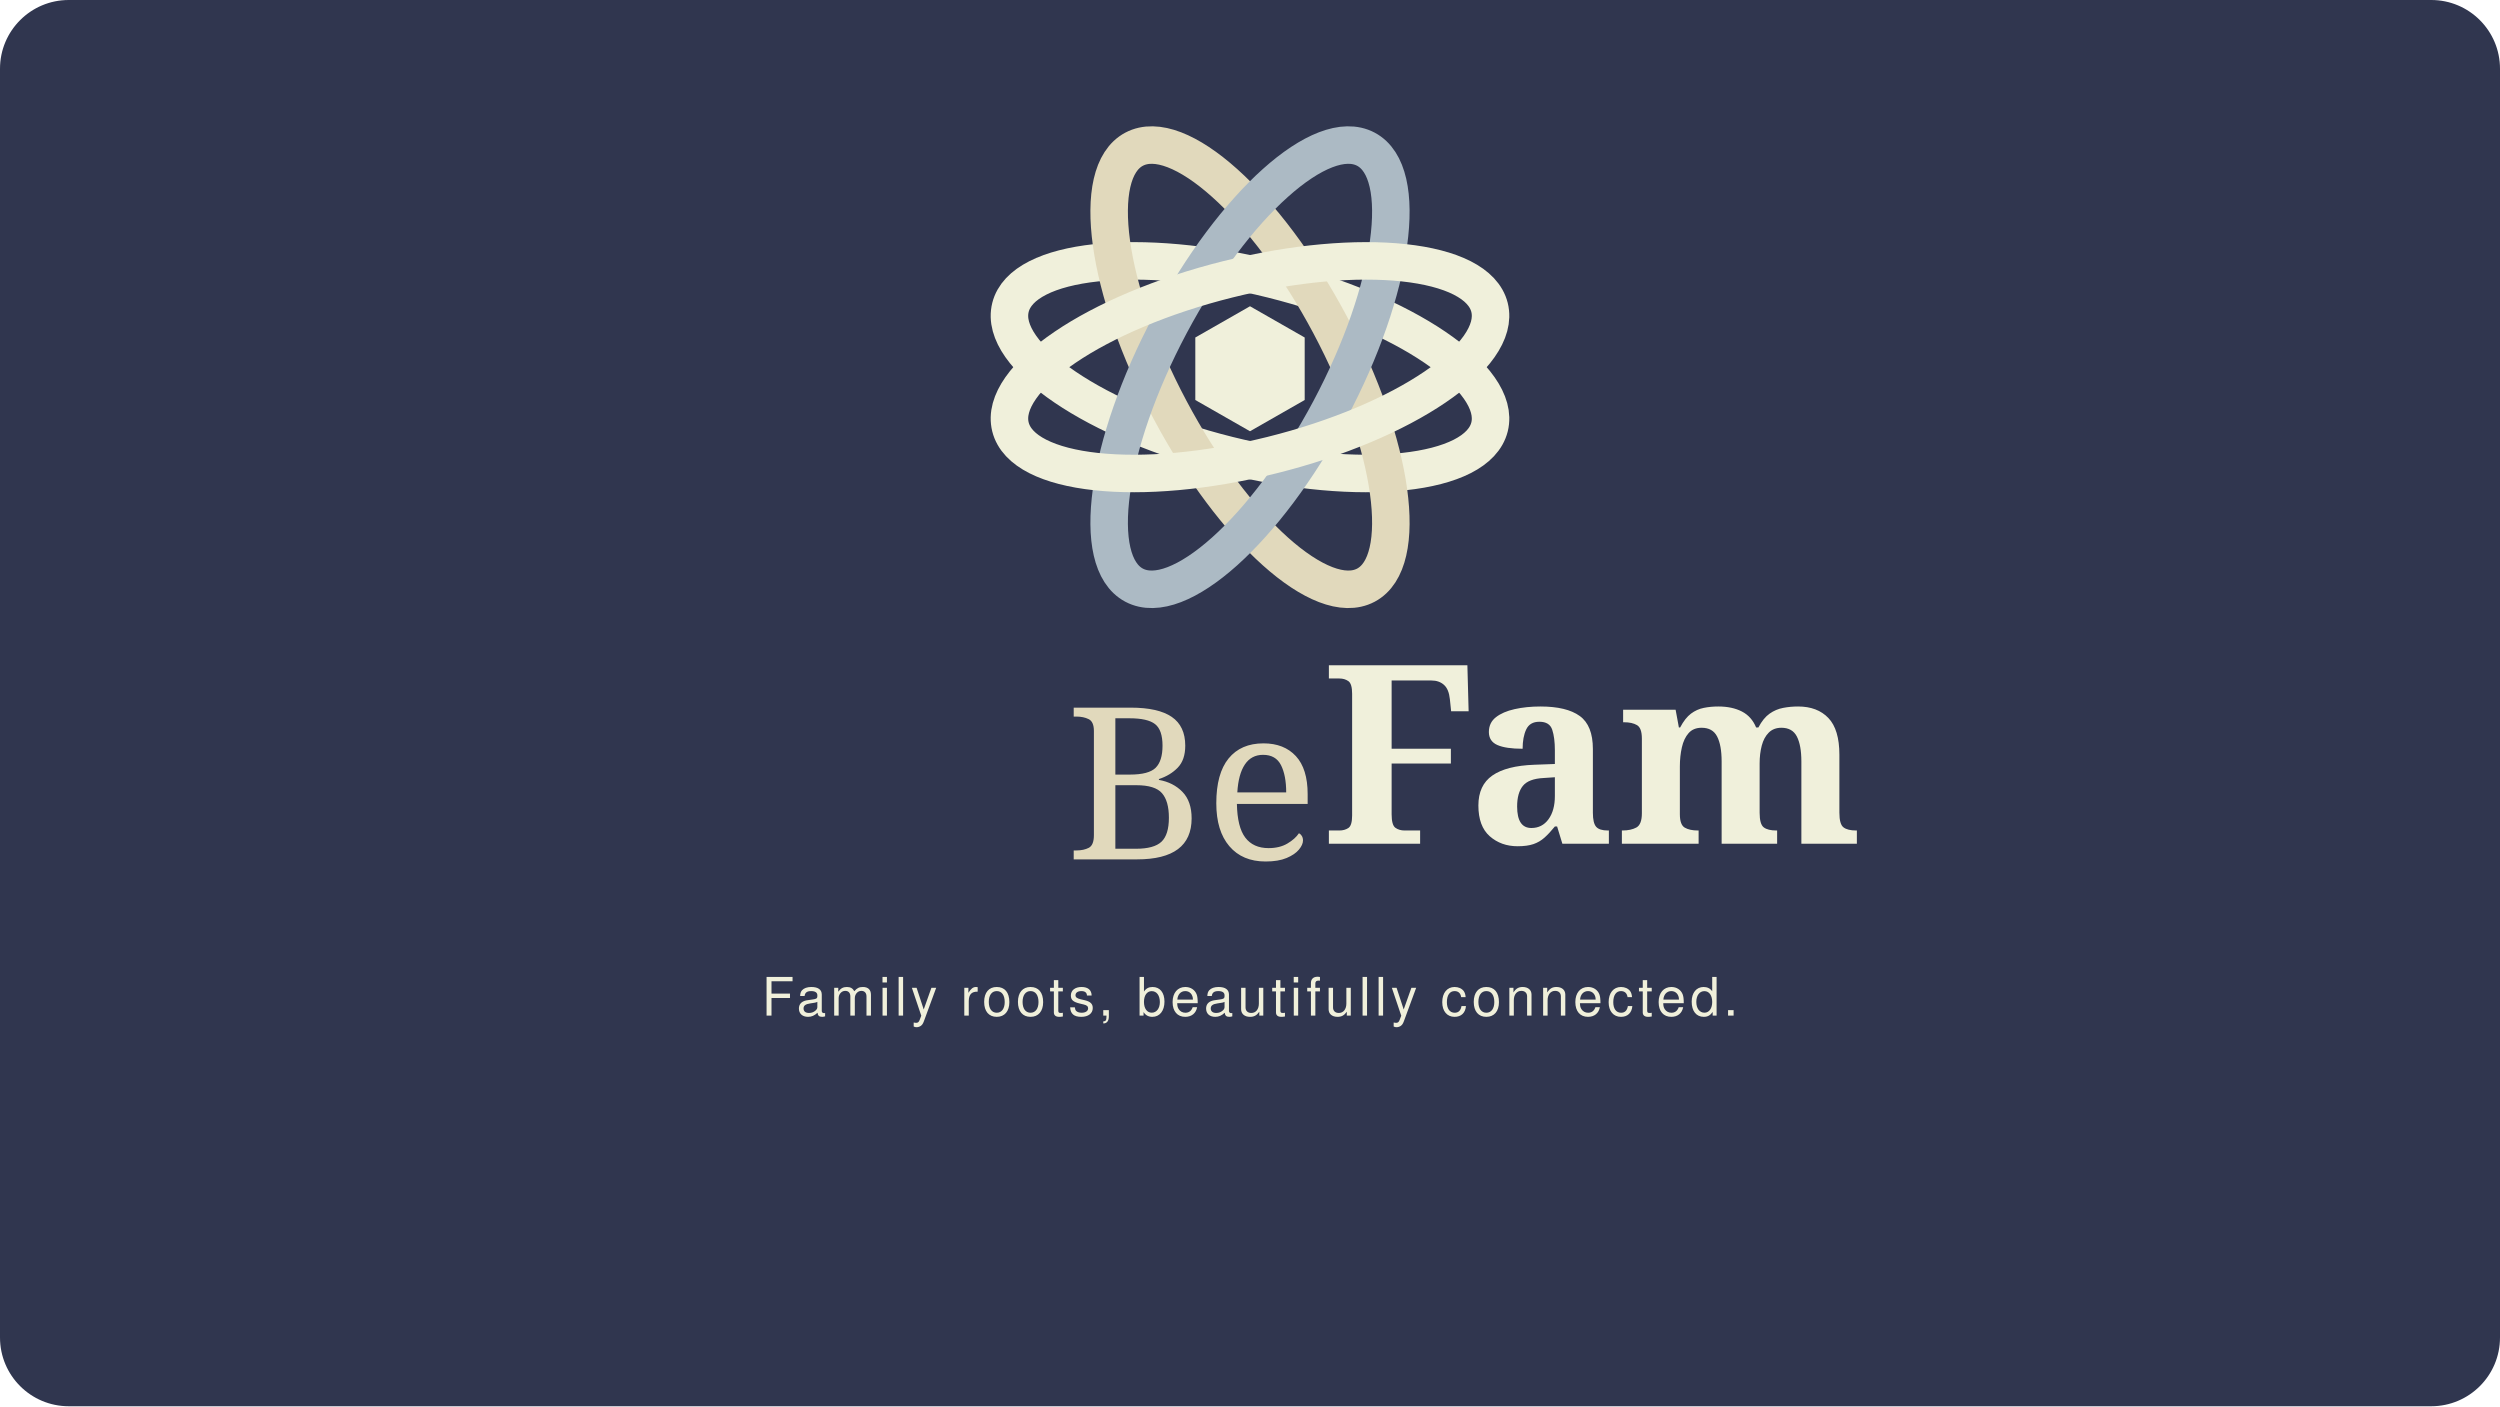
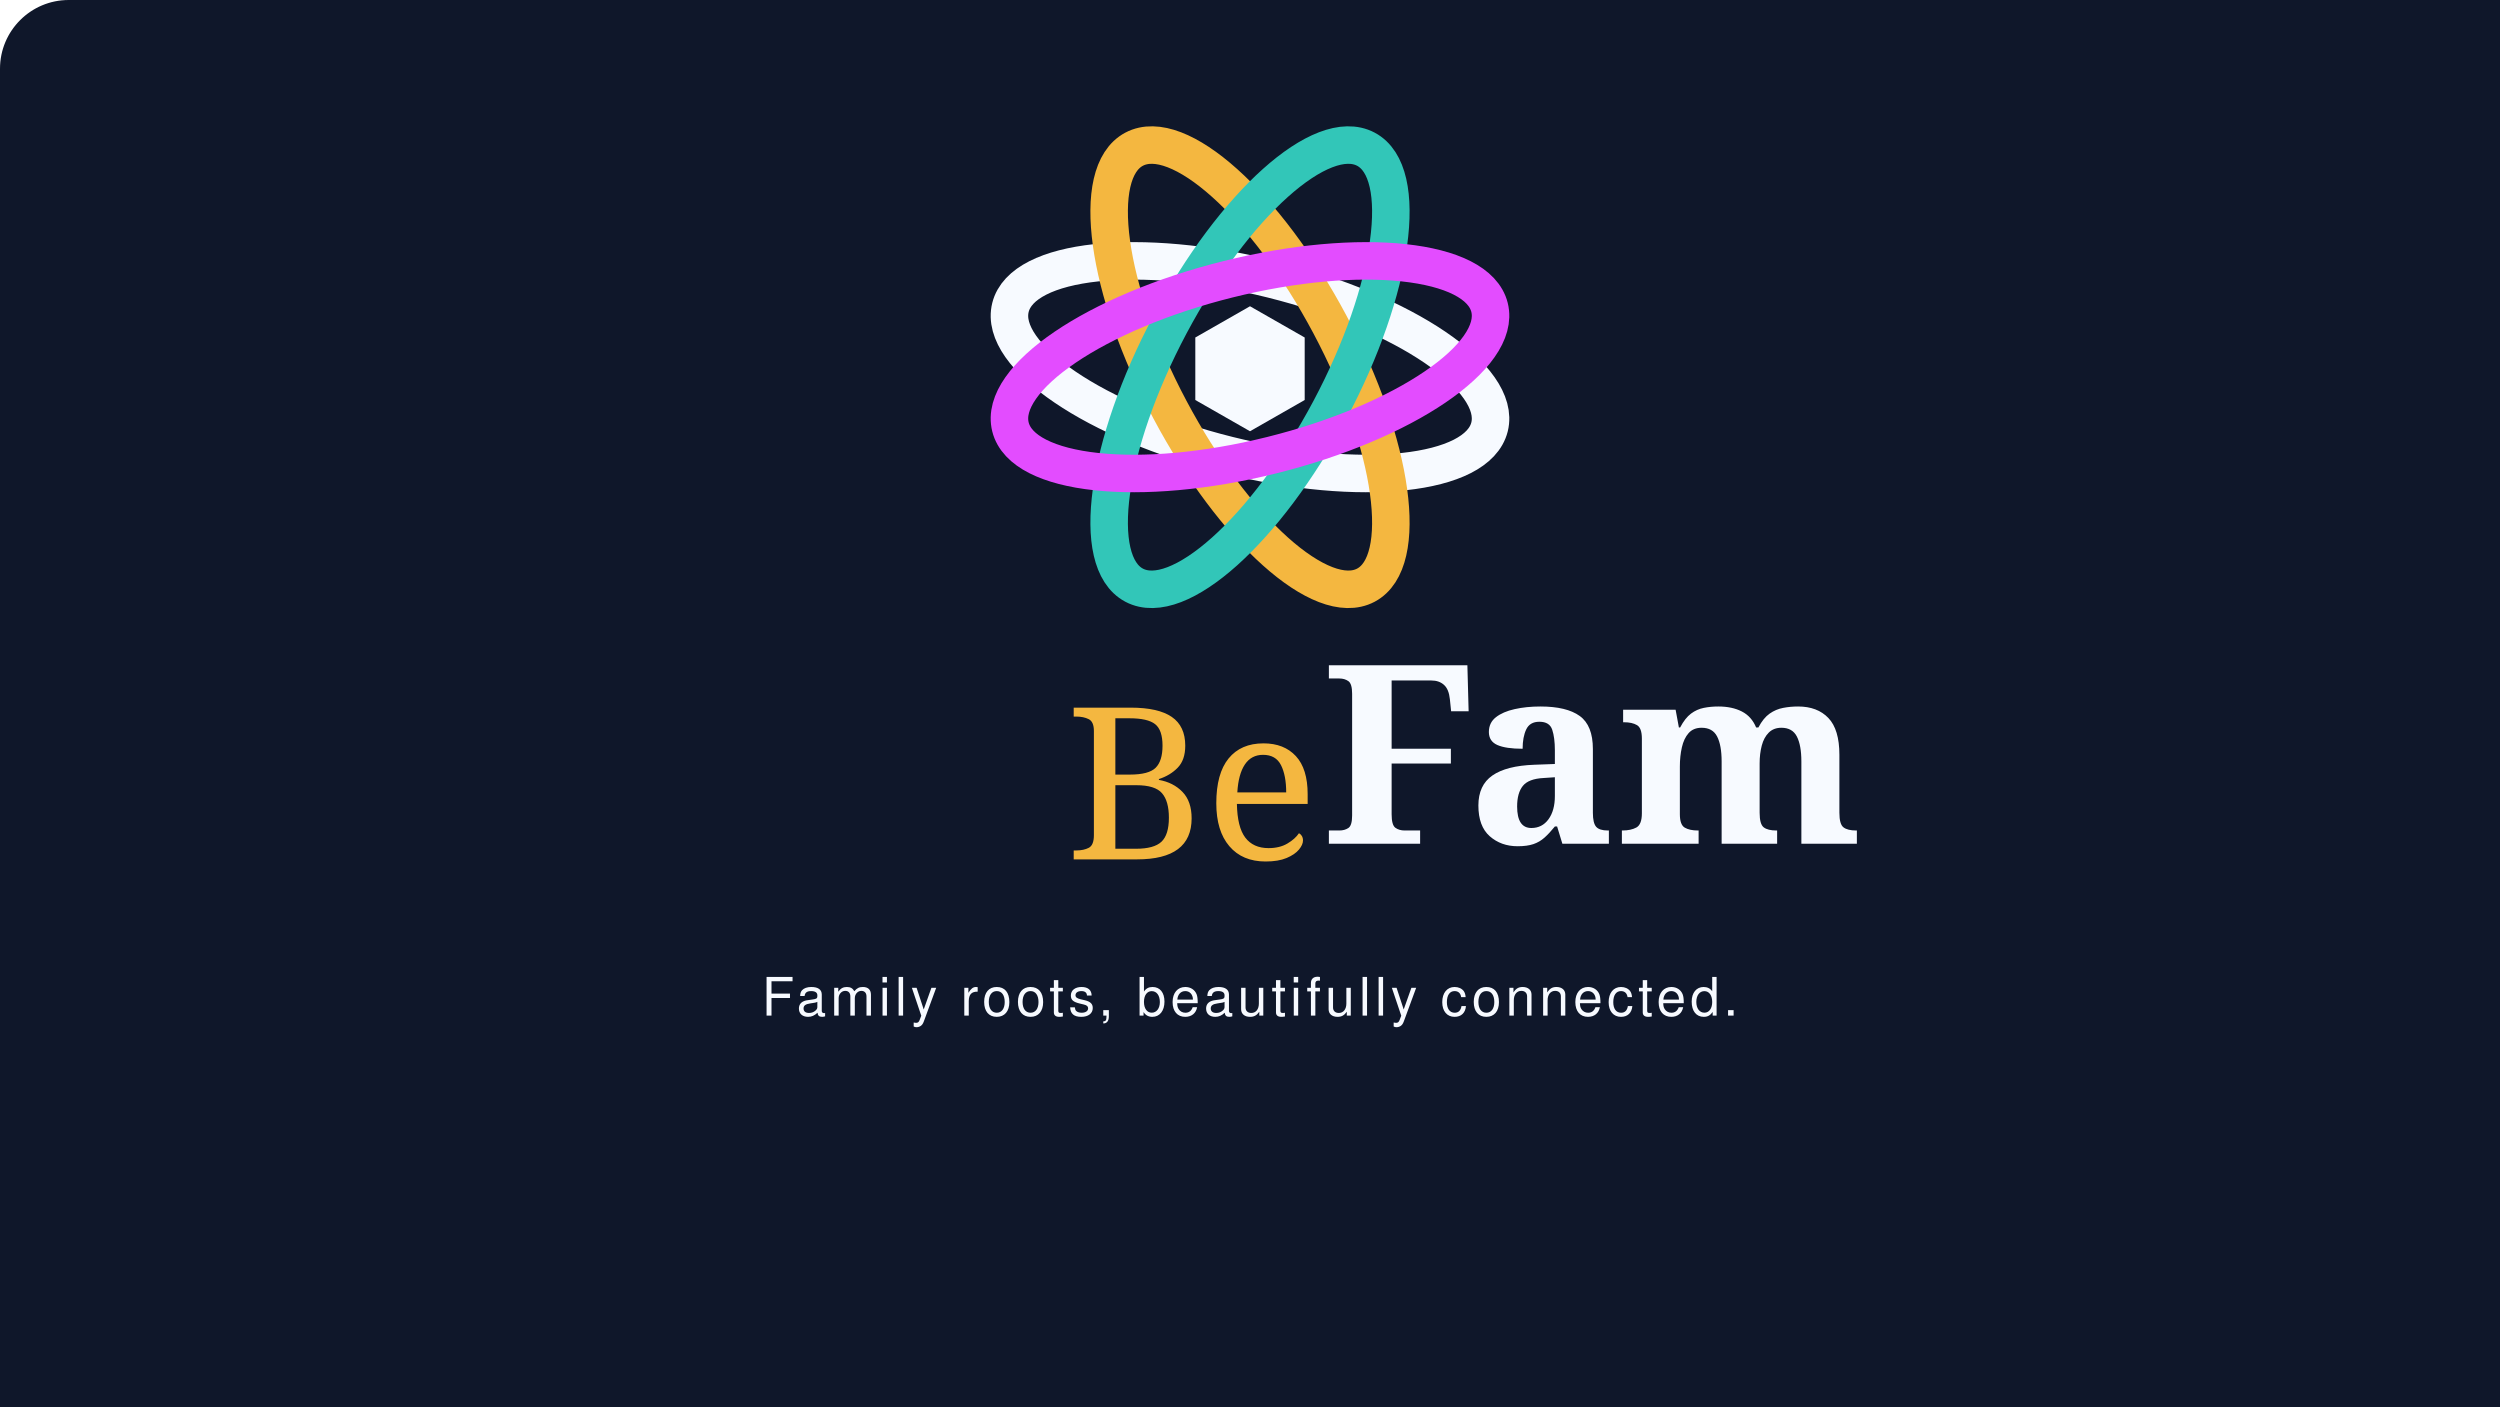
- <svg xmlns="http://www.w3.org/2000/svg" width="1600" height="900" viewBox="0 0 1600 900">
-   <rect width="1600" height="900" rx="44" fill="#30364F" />
+ <svg xmlns="http://www.w3.org/2000/svg" width="3840" height="2160" viewBox="0 0 1600 900">
+   <rect width="3840" height="2160" rx="44" fill="#0F172A" />
  <g transform="rotate(14 800 235)">
-     <ellipse cx="800" cy="235" rx="158" ry="58" fill="none" stroke="#F0F0DB" stroke-width="24" />
+     <ellipse cx="800" cy="235" rx="158" ry="58" fill="none" stroke="#F7FAFF" stroke-width="24" />
  </g>
  <g transform="rotate(62 800 235)">
-     <ellipse cx="800" cy="235" rx="158" ry="58" fill="none" stroke="#E1D9BC" stroke-width="24" />
+     <ellipse cx="800" cy="235" rx="158" ry="58" fill="none" stroke="#F4B740" stroke-width="24" />
  </g>
  <g transform="rotate(118 800 235)">
-     <ellipse cx="800" cy="235" rx="158" ry="58" fill="none" stroke="#ACBAC4" stroke-width="24" />
+     <ellipse cx="800" cy="235" rx="158" ry="58" fill="none" stroke="#32C6B8" stroke-width="24" />
  </g>
  <g transform="rotate(166 800 235)">
-     <ellipse cx="800" cy="235" rx="158" ry="58" fill="none" stroke="#F0F0DB" stroke-width="24" />
+     <ellipse cx="800" cy="235" rx="158" ry="58" fill="none" stroke="#E34CFF" stroke-width="24" />
  </g>
-   <polygon points="800,196 835,216 835,256 800,276 765,256 765,216" fill="#F0F0DB" />
-   <text x="682" y="550" font-family="New York, Georgia, serif" font-size="136" fill="#E1D9BC">Be</text>
-   <text x="846" y="540" font-family="New York, Georgia, serif" font-size="160" font-weight="700" fill="#F0F0DB">Fam</text>
-   <text x="800" y="650" font-family="Avenir Next, Helvetica, sans-serif" font-size="34" fill="#F0F0DB" text-anchor="middle" letter-spacing="0.08em">Family roots, beautifully connected.</text>
+   <polygon points="800,196 835,216 835,256 800,276 765,256 765,216" fill="#F7FAFF" />
+   <text x="682" y="550" font-family="New York, Georgia, serif" font-size="136" fill="#F4B740">Be</text>
+   <text x="846" y="540" font-family="New York, Georgia, serif" font-size="160" font-weight="700" fill="#F7FAFF">Fam</text>
+   <text x="800" y="650" font-family="Avenir Next, Helvetica, sans-serif" font-size="34" fill="#F7FAFF" text-anchor="middle" letter-spacing="0.08em">Family roots, beautifully connected.</text>
</svg>
